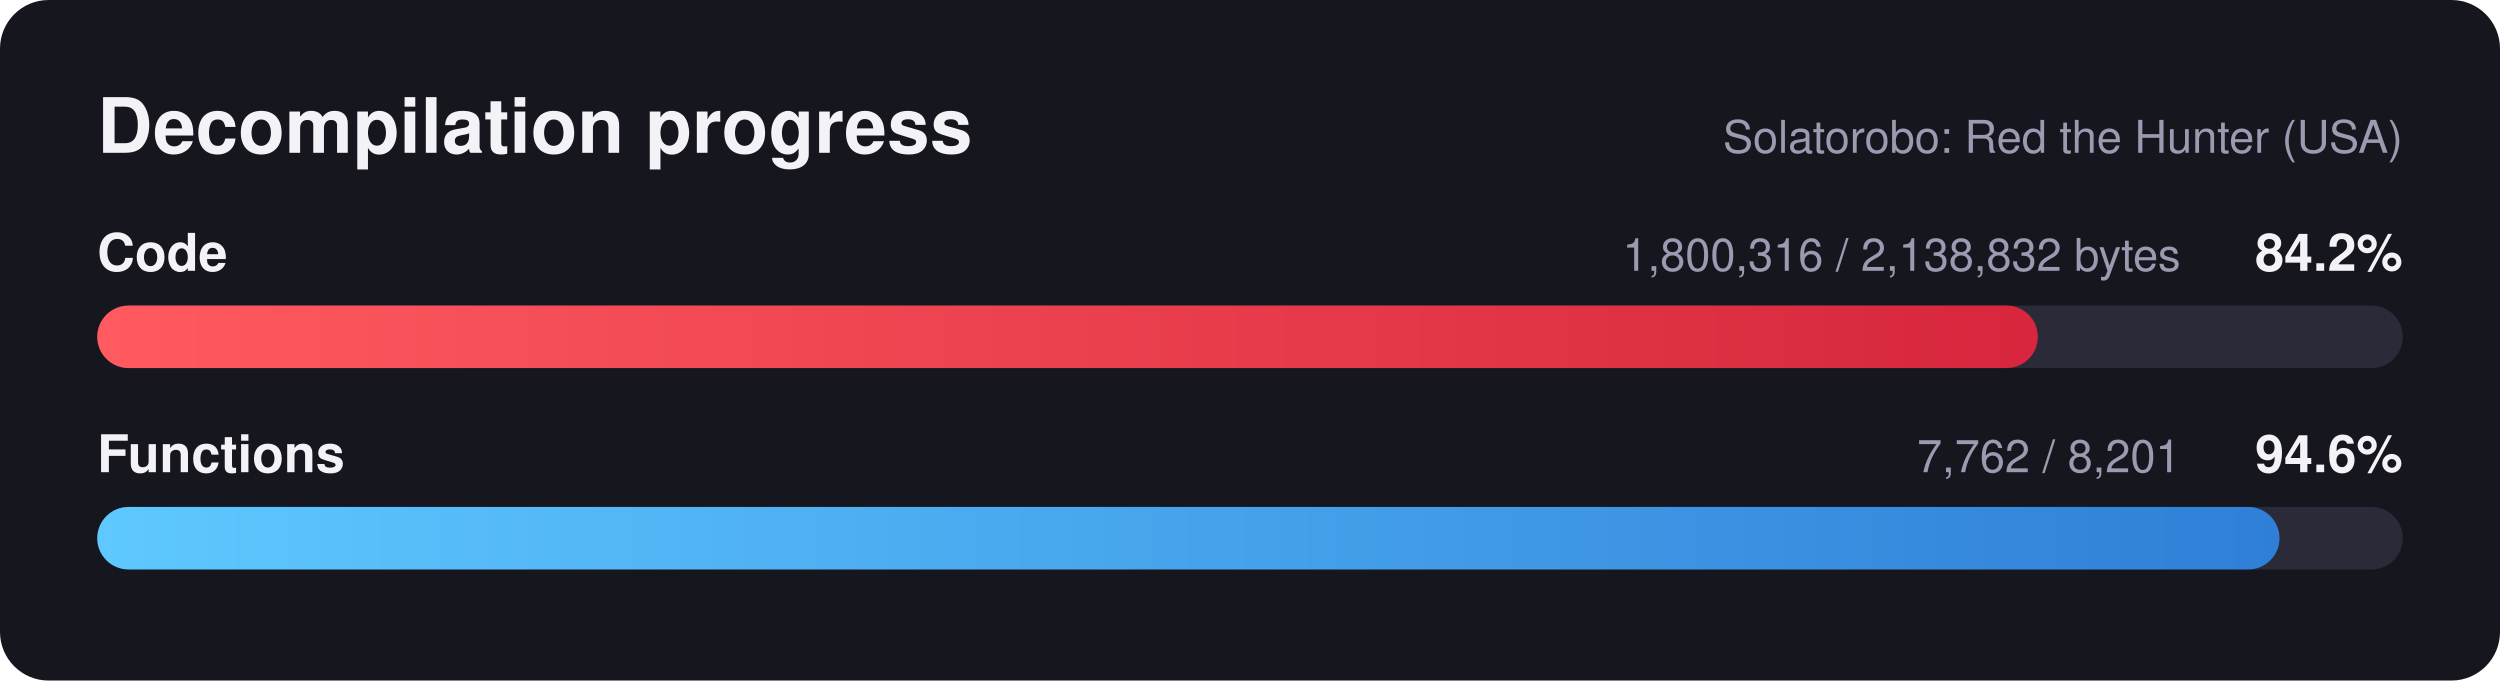
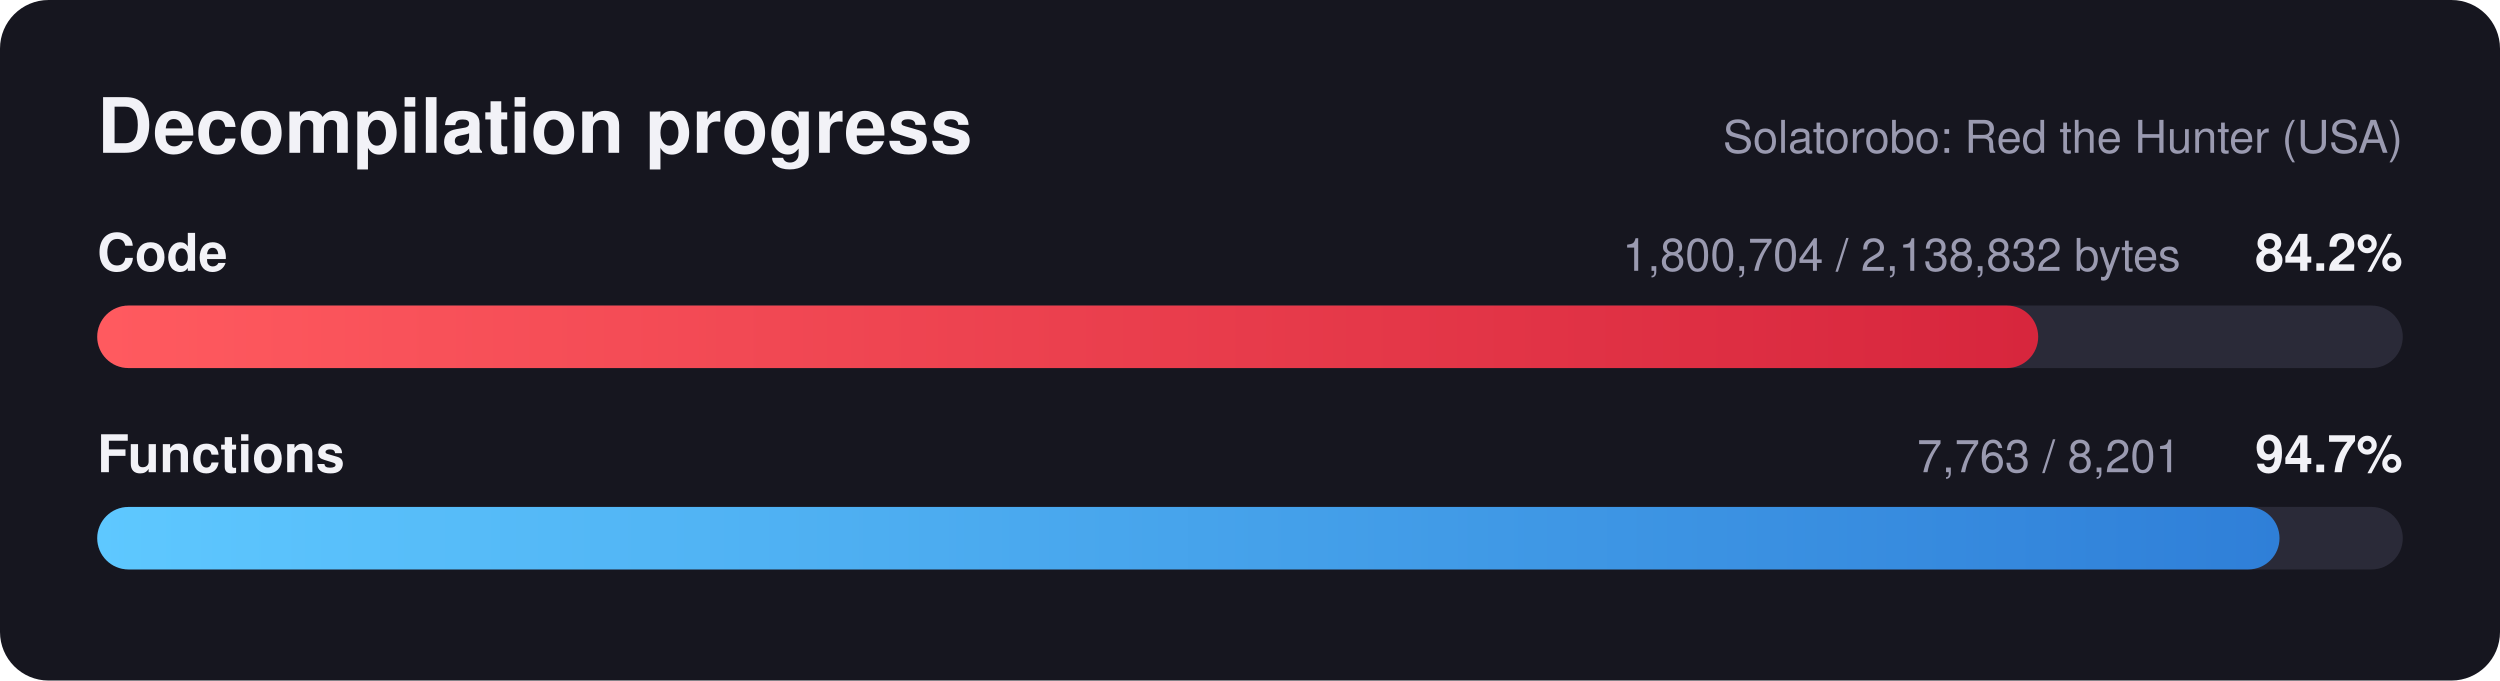
<svg xmlns="http://www.w3.org/2000/svg" width="720" height="196" viewBox="0 0 720 196" font-family="Segoe UI, Helvetica, Arial, sans-serif">
  <defs>
    <linearGradient id="red" x1="0" x2="1" y1="0" y2="0">
      <stop offset="0" stop-color="#ff5a5f" />
      <stop offset="1" stop-color="#d7263d" />
    </linearGradient>
    <linearGradient id="blue" x1="0" x2="1" y1="0" y2="0">
      <stop offset="0" stop-color="#5ec8ff" />
      <stop offset="1" stop-color="#2f7fd8" />
    </linearGradient>
  </defs>
  <rect width="720" height="196" rx="14" fill="#16161f" />
  <text x="28" y="44" fill="#f2f2f7" font-size="22" font-weight="700">Decompilation progress</text>
  <text x="692" y="44" fill="#9a9ab0" font-size="13" text-anchor="end">Solatorobo: Red the Hunter (USA)</text>
  <text x="28" y="78" fill="#f2f2f7" font-size="15" font-weight="600">Code</text>
  <text x="692" y="78" fill="#f2f2f7" font-size="15" font-weight="700" text-anchor="end">84.2%</text>
-   <text x="628" y="78" fill="#9a9ab0" font-size="13" text-anchor="end">1,800,316 / 2,138,832 bytes</text>
+   <text x="628" y="78" fill="#9a9ab0" font-size="13" text-anchor="end">1,800,704 / 2,138,832 bytes</text>
  <rect x="28" y="88" width="664" height="18" rx="9.0" fill="#2a2a38" />
-   <rect x="28" y="88" width="558.9" height="18" rx="9.0" fill="url(#red)" />
+   <rect x="28" y="88" width="559.0" height="18" rx="9.0" fill="url(#red)" />
  <text x="28" y="136" fill="#f2f2f7" font-size="15" font-weight="600">Functions</text>
-   <text x="692" y="136" fill="#f2f2f7" font-size="15" font-weight="700" text-anchor="end">94.6%</text>
-   <text x="628" y="136" fill="#9a9ab0" font-size="13" text-anchor="end">7,762 / 8,201</text>
+   <text x="692" y="136" fill="#f2f2f7" font-size="15" font-weight="700" text-anchor="end">94.7%</text>
+   <text x="628" y="136" fill="#9a9ab0" font-size="13" text-anchor="end">7,763 / 8,201</text>
  <rect x="28" y="146" width="664" height="18" rx="9.0" fill="#2a2a38" />
  <rect x="28" y="146" width="628.5" height="18" rx="9.0" fill="url(#blue)" />
</svg>
